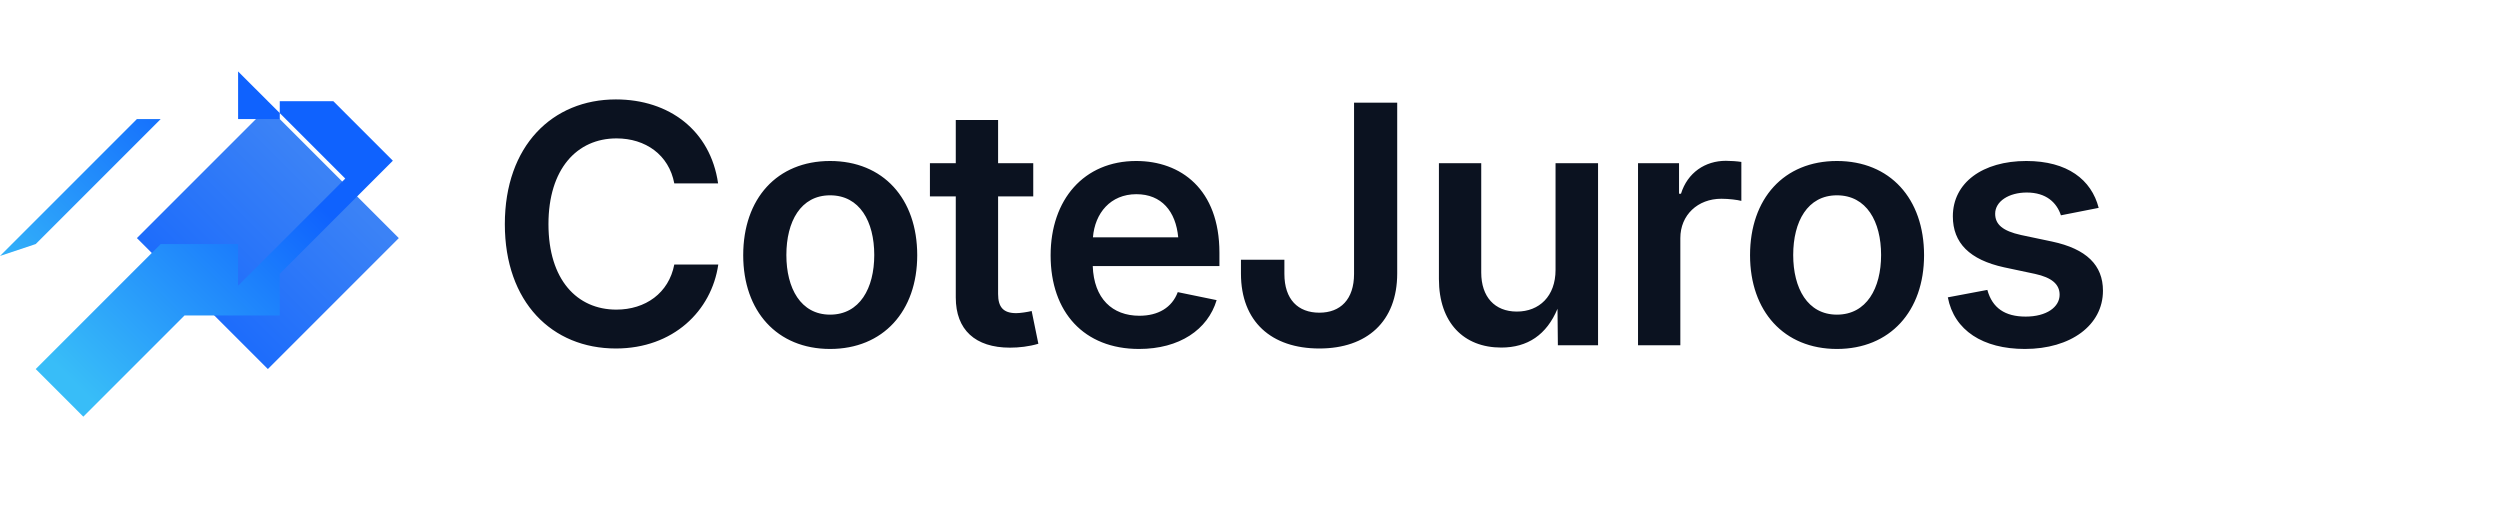
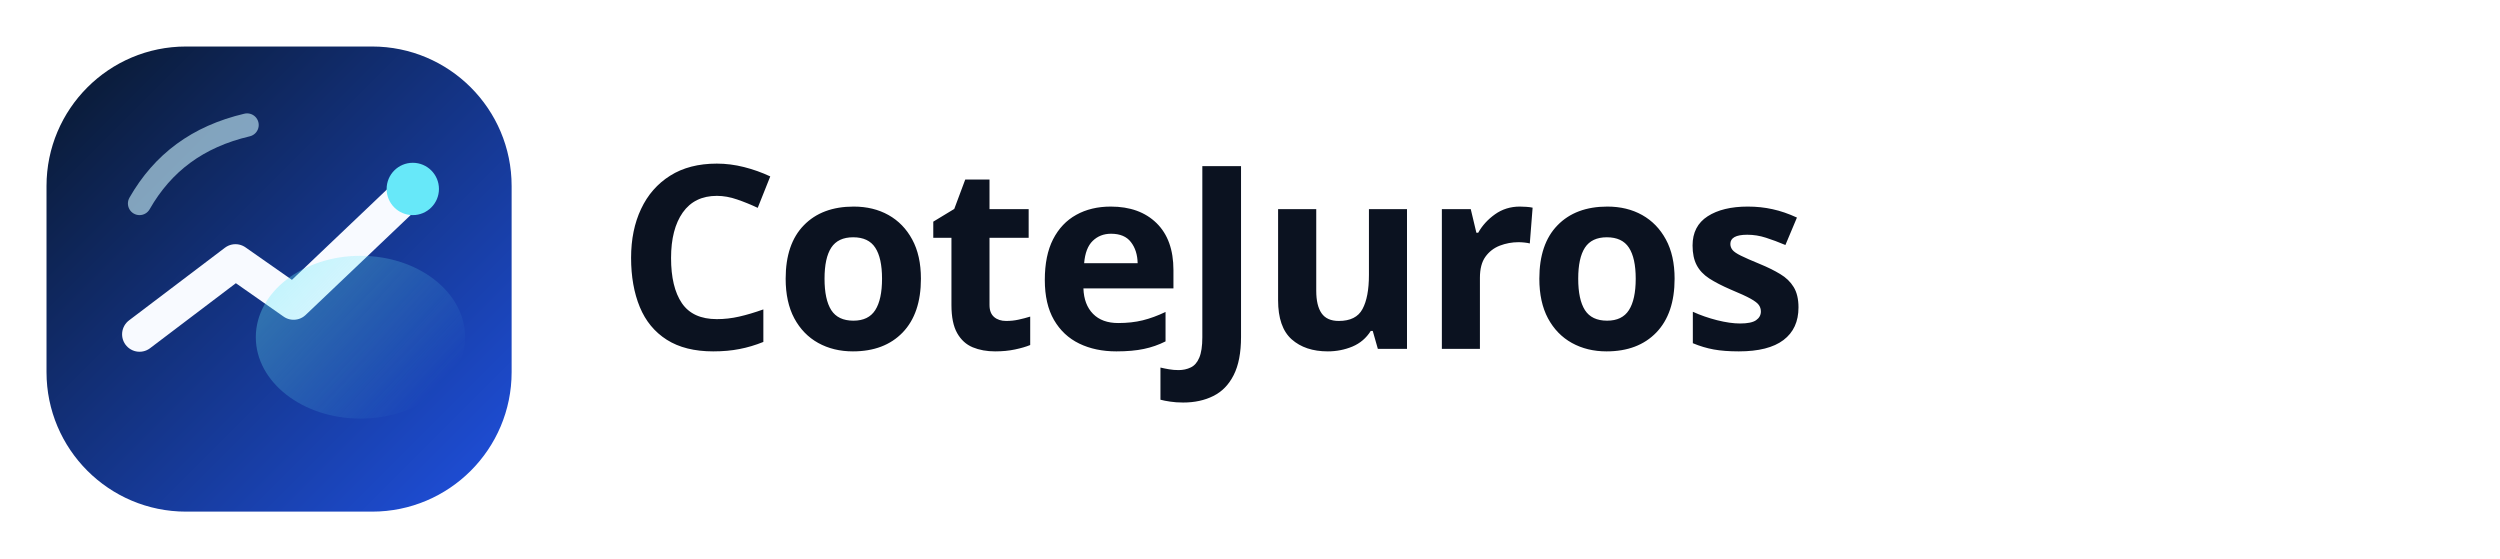
- <svg xmlns="http://www.w3.org/2000/svg" width="420" height="88" viewBox="0 0 420 88" fill="none">
+ <svg xmlns="http://www.w3.org/2000/svg" width="430" height="96" viewBox="0 0 430 96" fill="none" role="img" aria-label="Cote Juros">
  <defs>
-     <linearGradient id="primary_back" x1="29" y1="66" x2="60" y2="35" gradientUnits="userSpaceOnUse">
-       <stop stop-color="#0F62FE" />
-       <stop offset="1" stop-color="#3B82F6" />
+     <linearGradient id="logo_bg" x1="12" y1="12" x2="84" y2="84" gradientUnits="userSpaceOnUse">
+       <stop stop-color="#0A1A34" />
+       <stop offset="1" stop-color="#1E4ED8" />
    </linearGradient>
-     <linearGradient id="primary_front" x1="8" y1="60" x2="43" y2="24" gradientUnits="userSpaceOnUse">
-       <stop stop-color="#38BDF8" />
-       <stop offset="1" stop-color="#0F62FE" />
+     <linearGradient id="logo_glow" x1="30" y1="28" x2="74" y2="68" gradientUnits="userSpaceOnUse">
+       <stop stop-color="#67E8F9" stop-opacity="0.65" />
+       <stop offset="1" stop-color="#67E8F9" stop-opacity="0" />
    </linearGradient>
  </defs>
-   <path d="M45 18L67 40L45 62L23 40L45 18Z" fill="url(#primary_back)" />
-   <path d="M6 41L27 20H40V12L58 30L40 48V41H27L6 62L14 70L31 53H47V46L66 27L56 17H47V20H23L0 43L6 41Z" fill="url(#primary_front)" />
-   <text x="82" y="58" fill="#0B1220" font-family="Inter, Manrope, system-ui, sans-serif" font-size="56" font-weight="600" letter-spacing="-0.015em">CoteJuros</text>
+   <g>
+     <rect x="8" y="8" width="80" height="80" rx="24" fill="url(#logo_bg)" />
+     <path d="M24 57.5L40.5 45L50.5 52L71 32.5" stroke="#F8FAFF" stroke-width="6" stroke-linecap="round" stroke-linejoin="round" />
+     <circle cx="71" cy="32.5" r="4.5" fill="#67E8F9" />
+     <path d="M24 35C28 28 34 23.5 42.5 21.5" stroke="#CFF7FF" stroke-opacity="0.6" stroke-width="4" stroke-linecap="round" />
+     <ellipse cx="62" cy="58" rx="18" ry="14" fill="url(#logo_glow)" />
+   </g>
+   <text x="106" y="60" fill="#0B1220" font-family="Sora, Manrope, 'Segoe UI', sans-serif" font-size="44" font-weight="600" letter-spacing="-0.02em">CoteJuros</text>
</svg>
